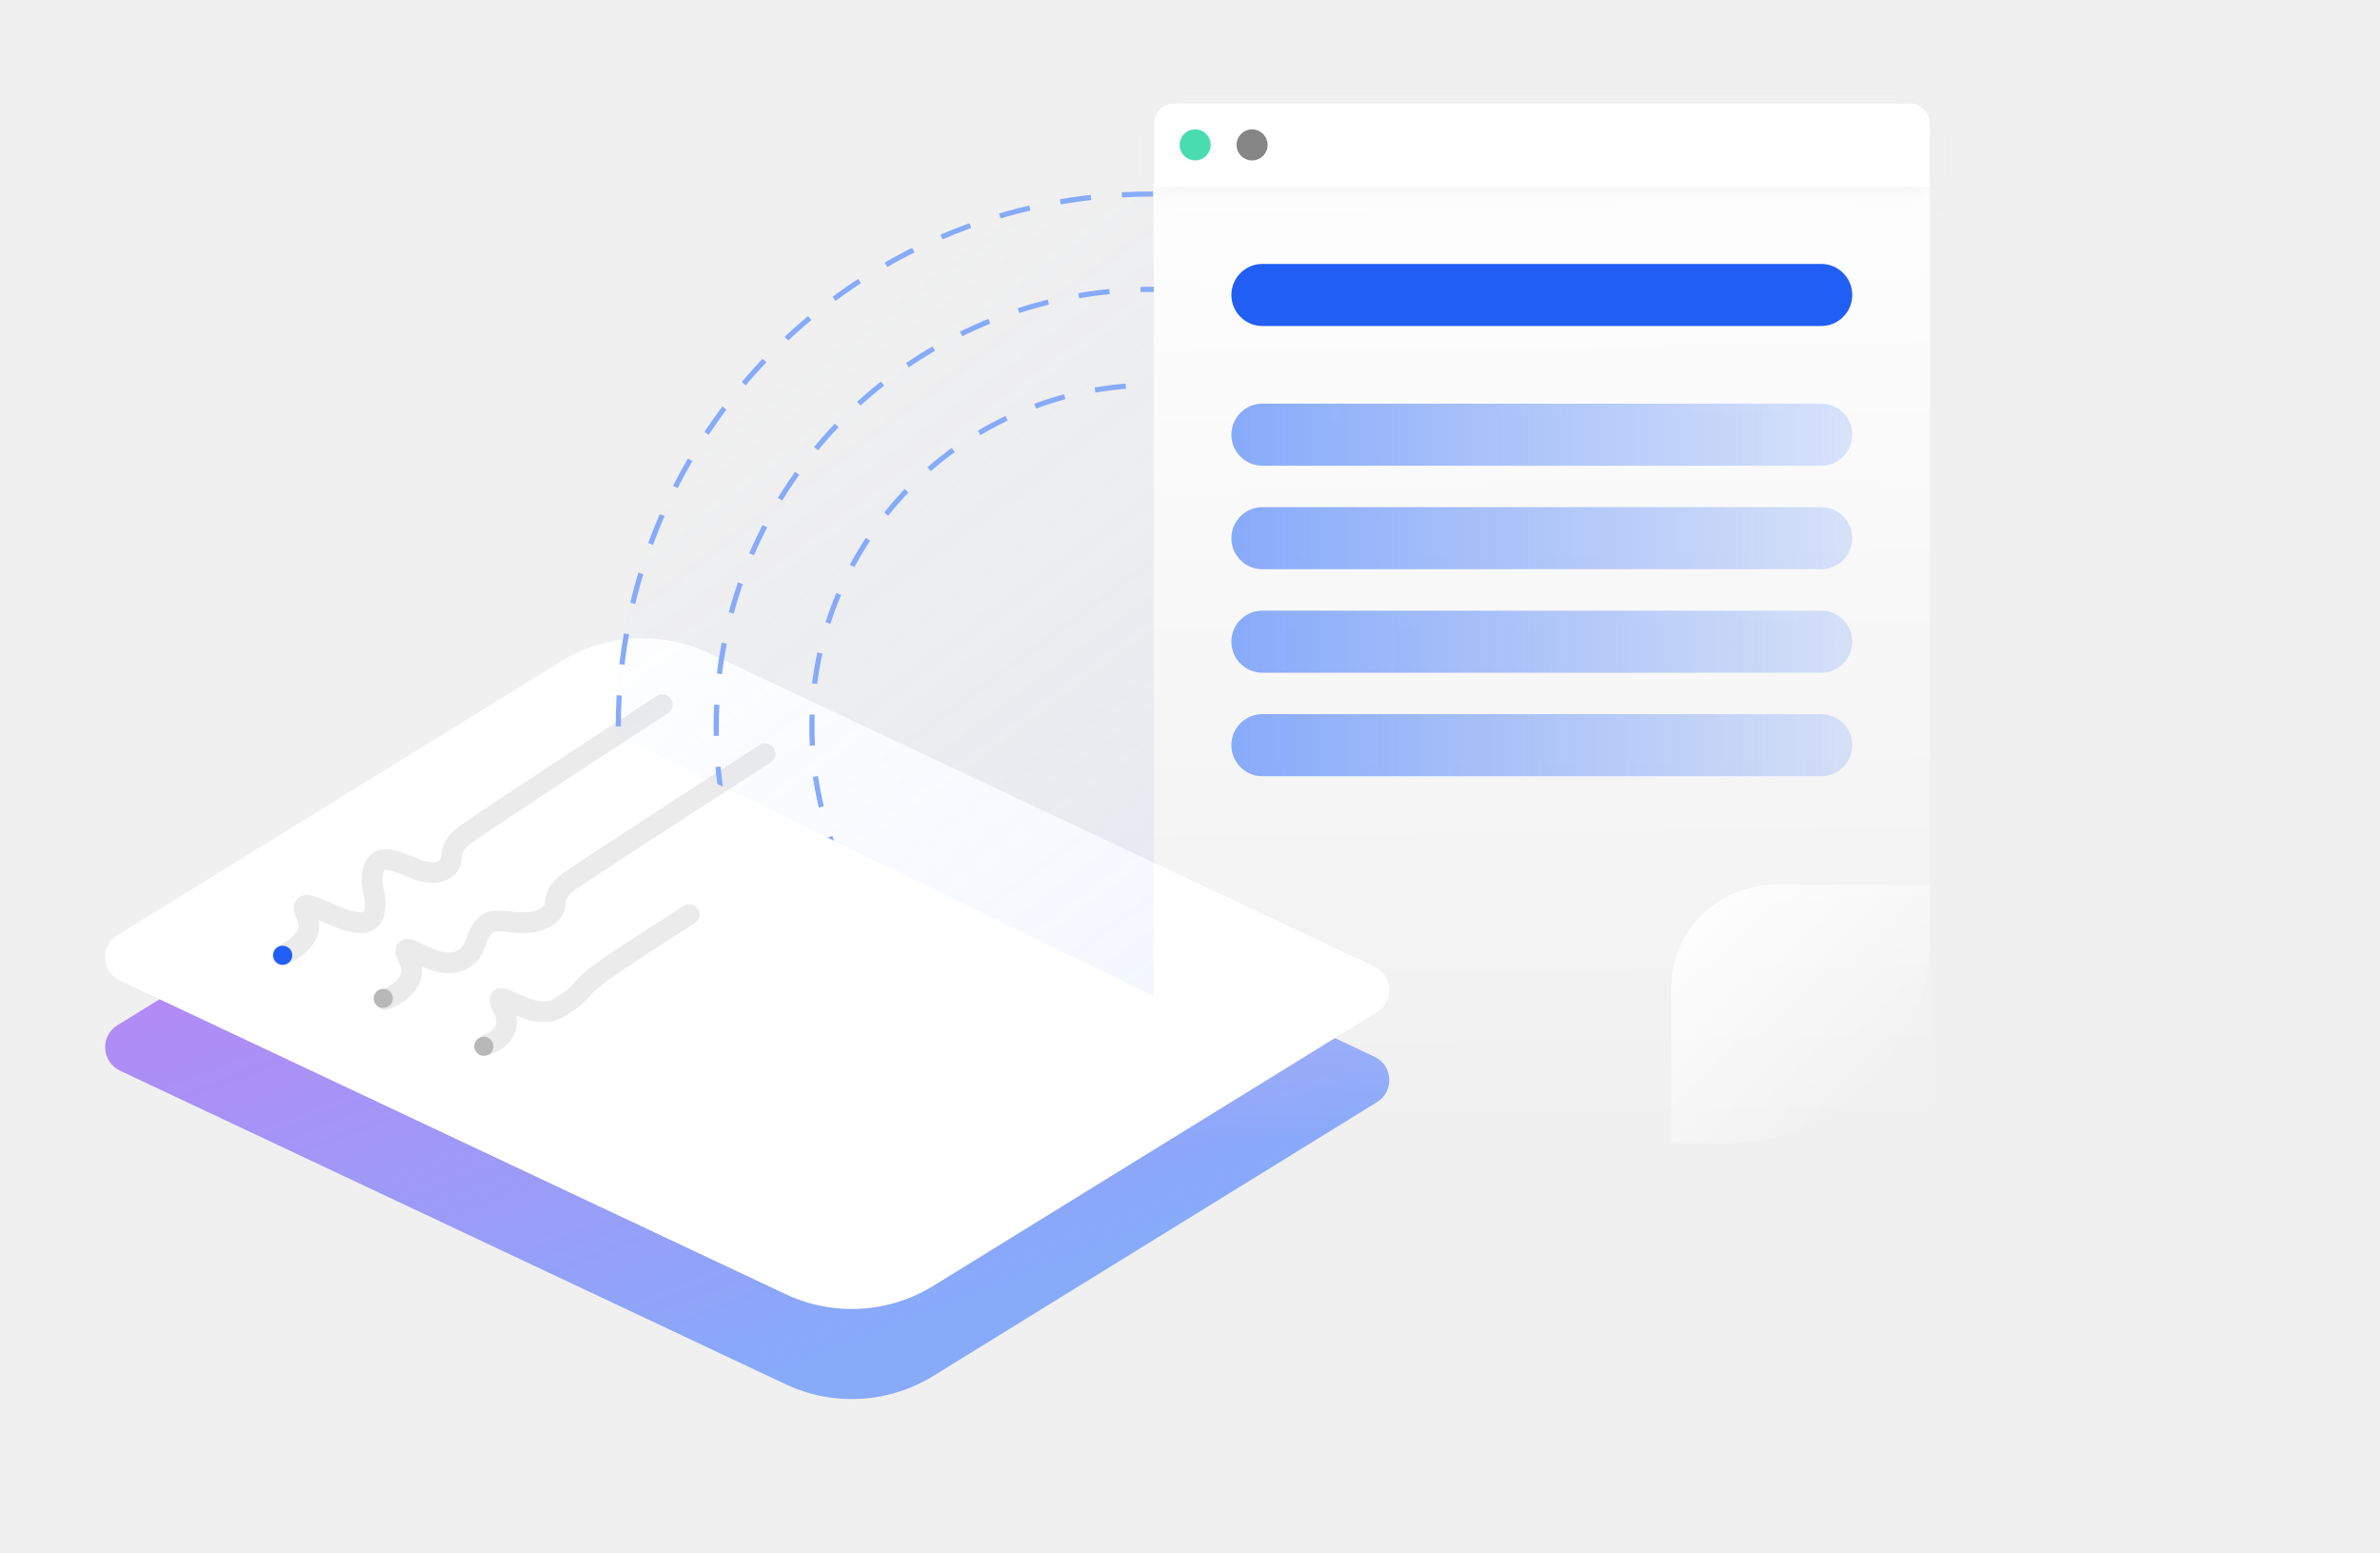
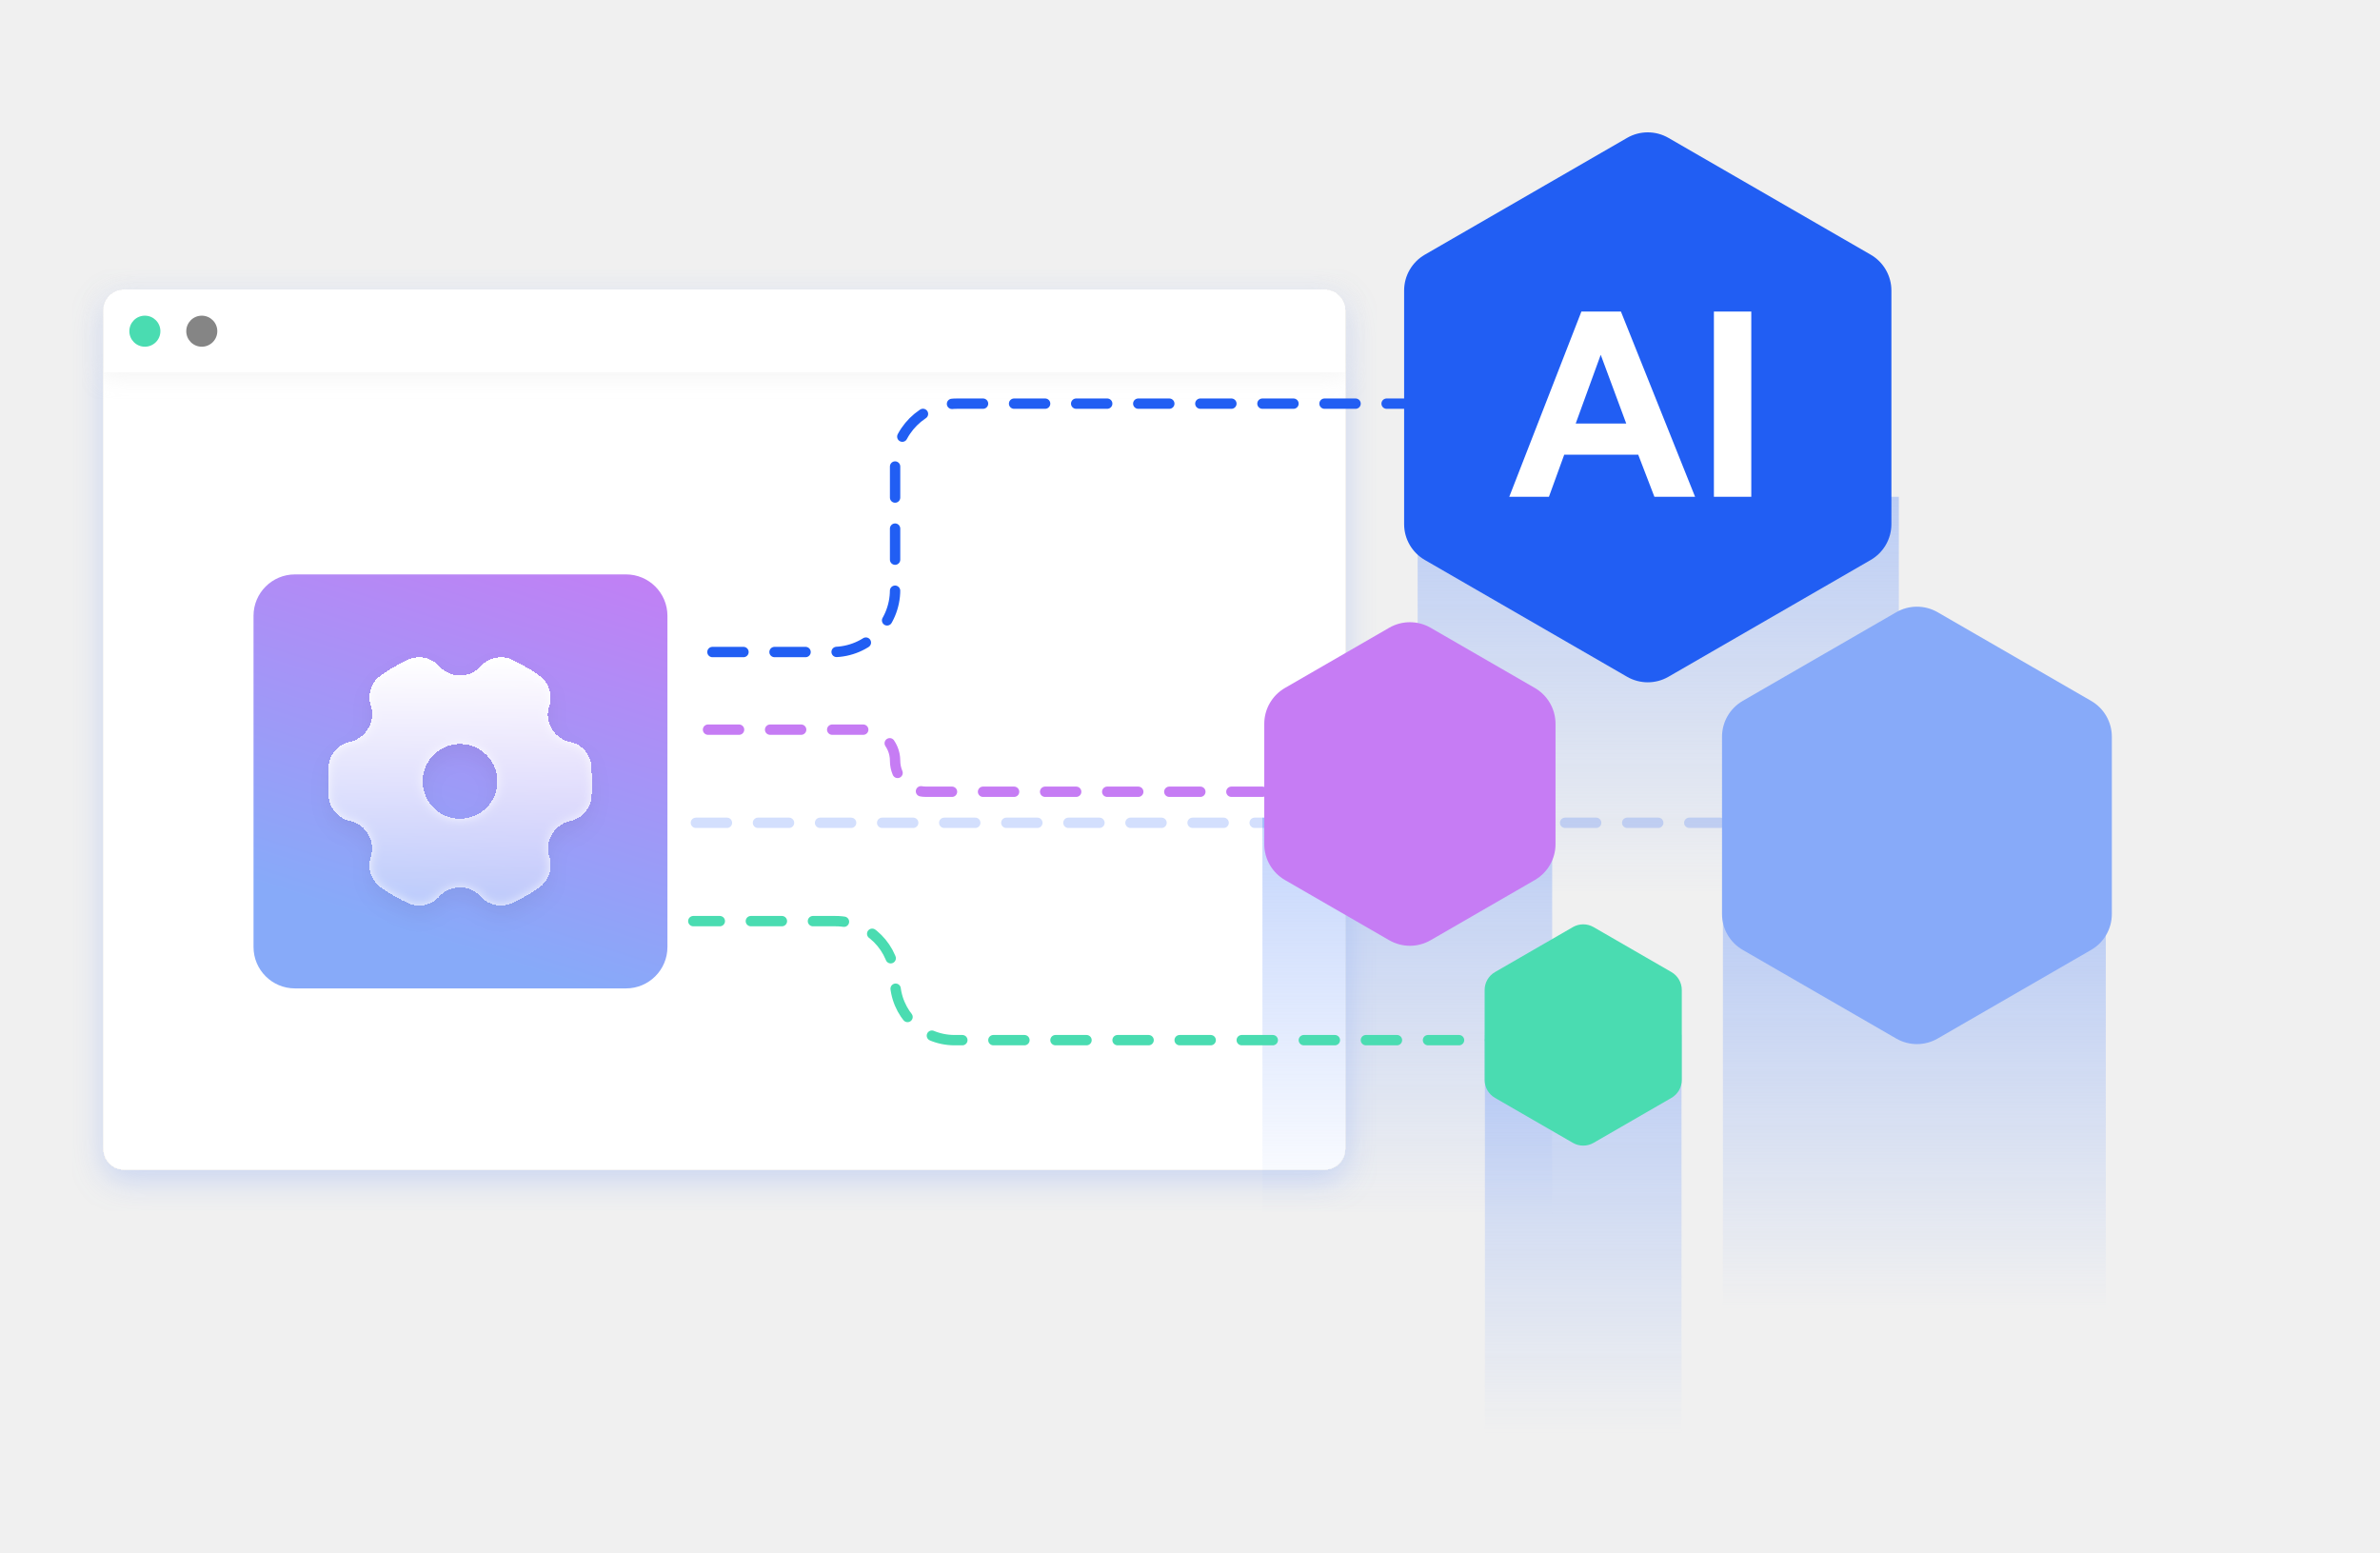
<svg xmlns="http://www.w3.org/2000/svg" width="460" height="300" viewBox="0 0 460 300" fill="none">
-   <g clip-path="url(#clip0_51_381)">
-     <path d="M23.19 206.896C19.598 205.204 19.316 200.202 22.695 198.117L108.456 145.209C117.085 139.886 127.818 139.281 136.99 143.601L265.65 204.2C269.242 205.891 269.524 210.894 266.145 212.978L180.385 265.887C171.756 271.21 161.022 271.815 151.85 267.495L23.19 206.896Z" fill="url(#paint0_linear_51_381)" />
-     <path d="M23.19 189.492C19.598 187.8 19.316 182.798 22.695 180.714L108.456 127.805C117.085 122.482 127.818 121.877 136.99 126.197L265.65 186.796C269.242 188.488 269.524 193.49 266.145 195.575L180.385 248.483C171.756 253.806 161.022 254.411 151.85 250.091L23.19 189.492Z" fill="white" />
-     <path d="M54.578 184.523C54.578 184.523 61.733 181.857 59.097 176.524C56.334 170.936 70.534 182.518 72.276 176.524C73.273 173.093 71.035 171.112 72.276 167.763C74.186 162.609 82.02 171.276 86.209 167.763C88.444 165.888 85.832 164.315 89.974 161.278C94.116 158.24 128.007 136.147 128.007 136.147" stroke="#EBEBEB" stroke-width="4" stroke-linecap="round" />
-     <path d="M74.447 193.162C74.447 193.162 81.638 190.543 78.989 185.306C76.213 179.817 84.322 188.558 89.587 185.306C92.615 183.435 91.399 180.82 94.129 178.572C96.4 176.701 102.03 180.151 106.241 176.701C108.488 174.86 105.862 173.314 110.026 170.331C114.189 167.348 147.876 145.649 147.876 145.649" stroke="#EBEBEB" stroke-width="4" stroke-linecap="round" />
-     <path d="M94.316 201.801C94.316 201.801 99.866 200.035 97.185 194.777C94.375 189.267 102.582 198.042 107.91 194.777C113.979 191.057 110.583 191.899 117.103 187.265C121.316 184.27 133.19 176.749 133.19 176.749" stroke="#EBEBEB" stroke-width="4" stroke-linecap="round" />
-     <circle cx="54.64" cy="184.599" r="1.851" fill="#215EF3" />
-     <circle cx="74.077" cy="192.929" r="1.851" fill="#B8B8B8" />
-     <circle cx="93.514" cy="202.185" r="1.851" fill="#B8B8B8" />
-     <path opacity="0.1" fill-rule="evenodd" clip-rule="evenodd" d="M223 37.001V192.521L119.009 141.95C119.003 141.488 119 141.025 119 140.562C119 83.366 165.366 37 222.562 37C222.708 37 222.854 37 223 37.001Z" fill="url(#paint1_linear_51_381)" />
-     <mask id="mask0_51_381" style="mask-type:alpha" maskUnits="userSpaceOnUse" x="115" y="32" width="108" height="161">
-       <path d="M115 32H223V192.521L115 140V32Z" fill="#C4C4C4" />
-     </mask>
-     <g mask="url(#mask0_51_381)">
-       <circle cx="222.562" cy="140.562" r="103.062" stroke="#87AAF9" stroke-dasharray="6 6" />
-       <circle cx="223" cy="140.48" r="66.075" stroke="#87AAF9" stroke-dasharray="6 6" />
-       <circle cx="223" cy="140.48" r="84.569" stroke="#87AAF9" stroke-dasharray="6 6" />
-     </g>
-     <rect x="223" y="20" width="150" height="201" rx="4" fill="url(#paint2_linear_51_381)" />
-     <g filter="url(#filter0_d_51_381)">
-       <path d="M223 24C223 21.791 224.791 20 227 20H369C371.209 20 373 21.791 373 24V36H223V24Z" fill="white" shape-rendering="crispEdges" />
-       <circle cx="231" cy="28" r="3" fill="#4ADCB1" />
-       <circle cx="242" cy="28" r="3" fill="#858585" />
-     </g>
-     <path d="M238 57C238 53.686 240.686 51 244 51H352C355.314 51 358 53.686 358 57C358 60.314 355.314 63 352 63H244C240.686 63 238 60.314 238 57Z" fill="#215EF3" />
-     <path d="M238 84C238 80.686 240.686 78 244 78H352C355.314 78 358 80.686 358 84C358 87.314 355.314 90 352 90H244C240.686 90 238 87.314 238 84Z" fill="url(#paint3_linear_51_381)" />
-     <path d="M238 104C238 100.686 240.686 98 244 98H352C355.314 98 358 100.686 358 104C358 107.314 355.314 110 352 110H244C240.686 110 238 107.314 238 104Z" fill="url(#paint4_linear_51_381)" />
-     <path d="M238 124C238 120.686 240.686 118 244 118H352C355.314 118 358 120.686 358 124C358 127.314 355.314 130 352 130H244C240.686 130 238 127.314 238 124Z" fill="url(#paint5_linear_51_381)" />
-     <path d="M238 144C238 140.686 240.686 138 244 138H352C355.314 138 358 140.686 358 144C358 147.314 355.314 150 352 150H244C240.686 150 238 147.314 238 144Z" fill="url(#paint6_linear_51_381)" />
-     <path d="M323 191C323 179.954 331.954 171 343 171H373V181C373 203.091 355.091 221 333 221H323V191Z" fill="url(#paint7_linear_51_381)" />
+   <g filter="url(#filter0_d_704_1990)">
+     <rect x="20" y="56" width="240" height="170" rx="4" fill="white" />
  </g>
+   <rect opacity="0.5" x="333" y="176" width="74" height="77" fill="url(#paint0_linear_704_1990)" />
+   <rect opacity="0.5" x="274" y="96" width="93" height="77" fill="url(#paint1_linear_704_1990)" />
+   <rect opacity="0.5" x="244" y="158" width="56" height="77" fill="url(#paint2_linear_704_1990)" />
+   <rect opacity="0.5" x="287" y="200" width="38" height="77" fill="url(#paint3_linear_704_1990)" />
+   <rect x="49" y="111" width="80" height="80" rx="8" fill="url(#paint4_linear_704_1990)" />
+   <g filter="url(#filter1_di_704_1990)">
+     <path d="M114.394 149.845L114.189 147.258C113.973 146.35 113.518 145.516 112.871 144.843C112.224 144.17 111.409 143.682 110.51 143.43H110.458L109.71 143.262C108.399 142.85 107.29 141.959 106.607 140.767C105.924 139.574 105.716 138.167 106.024 136.828L106.264 136.125V136.039C106.488 135.136 106.468 134.19 106.205 133.298C105.942 132.406 105.446 131.599 104.768 130.962L104.686 130.888C103.744 130.153 102.744 129.495 101.695 128.921C100.685 128.31 99.633 127.771 98.548 127.306L98.447 127.261L98.338 127.232C97.846 127.079 97.333 127.003 96.817 127.004C95.46 127.001 94.155 127.529 93.183 128.476L93.146 128.514L92.63 129.067C91.62 130.003 90.294 130.521 88.918 130.518C87.531 130.521 86.195 129.997 85.179 129.052L84.649 128.476C83.979 127.824 83.145 127.364 82.236 127.145C81.327 126.926 80.376 126.956 79.482 127.232L79.37 127.269C78.252 127.731 77.171 128.277 76.136 128.903C75.079 129.484 74.073 130.153 73.127 130.903L73.056 130.962C72.377 131.6 71.88 132.407 71.617 133.301C71.354 134.195 71.335 135.143 71.561 136.047L71.789 136.794C72.091 138.143 71.874 139.556 71.181 140.752C70.489 141.947 69.371 142.838 68.05 143.247L67.303 143.426C66.403 143.677 65.587 144.165 64.941 144.839C64.294 145.513 63.841 146.348 63.628 147.258L63.605 147.37C63.443 148.569 63.376 149.779 63.407 150.989C63.376 152.199 63.443 153.411 63.605 154.611C63.808 155.555 64.269 156.424 64.935 157.123C65.601 157.822 66.448 158.323 67.381 158.57L68.035 158.723C69.362 159.129 70.485 160.023 71.179 161.225C71.873 162.426 72.085 163.846 71.774 165.198L71.557 165.946C71.331 166.85 71.351 167.797 71.614 168.691C71.876 169.585 72.373 170.392 73.052 171.03L73.127 171.116C74.086 171.857 75.102 172.521 76.166 173.101C77.194 173.728 78.27 174.272 79.385 174.727C79.896 174.91 80.435 175.003 80.978 175C81.673 175.002 82.361 174.866 83.003 174.599C83.645 174.332 84.227 173.939 84.716 173.445L85.172 172.951C86.187 172.005 87.523 171.478 88.91 171.478C90.298 171.478 91.634 172.005 92.649 172.951L93.108 173.449L93.183 173.523C93.854 174.171 94.687 174.628 95.594 174.846C96.501 175.064 97.45 175.036 98.342 174.764L98.439 174.731C99.562 174.271 100.647 173.725 101.684 173.097C102.746 172.518 103.759 171.852 104.712 171.108L104.791 171.037C105.47 170.399 105.968 169.591 106.23 168.697C106.493 167.802 106.513 166.854 106.286 165.949L106.058 165.202C105.75 163.854 105.965 162.44 106.659 161.244C107.352 160.048 108.474 159.159 109.796 158.757L110.544 158.577C111.441 158.325 112.254 157.837 112.899 157.164C113.543 156.491 113.995 155.657 114.208 154.749L114.234 154.637C114.392 153.435 114.457 152.223 114.428 151.011C114.413 150.555 114.406 150.181 114.394 149.845ZM88.91 158.215C87.482 158.215 86.085 157.791 84.898 156.998C83.71 156.204 82.784 155.076 82.238 153.756C81.691 152.437 81.548 150.984 81.827 149.583C82.105 148.182 82.793 146.895 83.803 145.885C84.813 144.875 86.1 144.187 87.501 143.909C88.902 143.63 90.354 143.773 91.674 144.32C92.994 144.866 94.122 145.792 94.915 146.98C95.709 148.168 96.133 149.564 96.133 150.992C96.133 151.941 95.946 152.88 95.583 153.756C95.22 154.633 94.688 155.429 94.017 156.099C93.347 156.77 92.55 157.302 91.674 157.665C90.798 158.028 89.859 158.215 88.91 158.215Z" fill="url(#paint5_linear_704_1990)" shape-rendering="crispEdges" />
+   </g>
+   <g filter="url(#filter2_d_704_1990)">
+     <path d="M20 60C20 57.791 21.791 56 24 56H256C258.209 56 260 57.791 260 60V72H20V60Z" fill="white" shape-rendering="crispEdges" />
+     <circle cx="28" cy="64" r="3" fill="#4ADCB1" />
+     <circle cx="39" cy="64" r="3" fill="#858585" />
+   </g>
+   <path d="M274 78L185 78C178.373 78 173 83.373 173 90L173 114C173 120.627 167.627 126 161 126L134 126" stroke="#215EF3" stroke-width="2" stroke-linecap="round" stroke-dasharray="6 6" />
+   <path d="M244 153L179 153C175.686 153 173 150.314 173 147V147C173 143.686 170.314 141 167 141L134 141" stroke="#C67CF4" stroke-width="2" stroke-linecap="round" stroke-dasharray="6 6" />
+   <path d="M294 201L184.5 201C178.149 201 173 195.851 173 189.5V189.5C173 183.149 167.851 178 161.5 178L134 178" stroke="#4ADCB1" stroke-width="2" stroke-linecap="round" stroke-dasharray="6 6" />
+   <path opacity="0.2" d="M332.5 159L173 159L134 159" stroke="#215EF3" stroke-width="2" stroke-linecap="round" stroke-dasharray="6 6" />
+   <path d="M268.5 121.309C270.975 119.88 274.025 119.88 276.5 121.309L296.646 132.941C299.121 134.37 300.646 137.011 300.646 139.869V163.131C300.646 165.989 299.121 168.63 296.646 170.059L276.5 181.691C274.025 183.12 270.975 183.12 268.5 181.691L248.354 170.059C245.879 168.63 244.354 165.989 244.354 163.131V139.869C244.354 137.011 245.879 134.37 248.354 132.941L268.5 121.309Z" fill="#C67CF4" />
+   <path d="M304 179.155C305.238 178.44 306.762 178.44 308 179.155L323.053 187.845C324.29 188.56 325.053 189.88 325.053 191.309V208.691C325.053 210.12 324.29 211.44 323.053 212.155L308 220.845C306.762 221.56 305.238 221.56 304 220.845L288.947 212.155C287.71 211.44 286.947 210.12 286.947 208.691V191.309C286.947 189.88 287.71 188.56 288.947 187.845L304 179.155Z" fill="#4ADCB1" />
+   <path d="M366.5 118.309C368.975 116.88 372.025 116.88 374.5 118.309L404.172 135.441C406.647 136.87 408.172 139.511 408.172 142.369V176.631C408.172 179.489 406.647 182.13 404.172 183.559L374.5 200.691C372.025 202.12 368.975 202.12 366.5 200.691L336.828 183.559C334.353 182.13 332.828 179.489 332.828 176.631V142.369C332.828 139.511 334.353 136.87 336.828 135.441L366.5 118.309Z" fill="#87AAF9" />
+   <path d="M314.475 26.647C316.95 25.218 320 25.218 322.475 26.647L361.565 49.215C364.04 50.645 365.565 53.286 365.565 56.144V101.281C365.565 104.139 364.04 106.78 361.565 108.209L322.475 130.778C320 132.207 316.95 132.207 314.475 130.778L275.385 108.209C272.91 106.78 271.385 104.139 271.385 101.281V56.144C271.385 53.286 272.91 50.645 275.385 49.215L314.475 26.647Z" fill="#215EF3" />
+   <path d="M327.62 96H319.759L316.634 87.87H302.327L299.373 96H291.707L305.647 60.209H313.289L327.62 96ZM314.314 81.84L309.383 68.559L304.549 81.84H314.314ZM331.258 96V60.209H338.484V96H331.258Z" fill="white" />
  <defs>
-     <filter id="filter0_d_51_381" x="219" y="17" width="158" height="24" filterUnits="userSpaceOnUse" color-interpolation-filters="sRGB">
+     <filter id="filter0_d_704_1990" x="14" y="52" width="252" height="182" filterUnits="userSpaceOnUse" color-interpolation-filters="sRGB">
+       <feFlood flood-opacity="0" result="BackgroundImageFix" />
+       <feColorMatrix in="SourceAlpha" type="matrix" values="0 0 0 0 0 0 0 0 0 0 0 0 0 0 0 0 0 0 127 0" result="hardAlpha" />
+       <feOffset dy="2" />
+       <feGaussianBlur stdDeviation="3" />
+       <feComposite in2="hardAlpha" operator="out" />
+       <feColorMatrix type="matrix" values="0 0 0 0 0.329 0 0 0 0 0.514 0 0 0 0 0.965 0 0 0 0.25 0" />
+       <feBlend mode="normal" in2="BackgroundImageFix" result="effect1_dropShadow_704_1990" />
+       <feBlend mode="normal" in="SourceGraphic" in2="effect1_dropShadow_704_1990" result="shape" />
+     </filter>
+     <filter id="filter1_di_704_1990" x="59.4" y="125" width="59.035" height="56" filterUnits="userSpaceOnUse" color-interpolation-filters="sRGB">
+       <feFlood flood-opacity="0" result="BackgroundImageFix" />
+       <feColorMatrix in="SourceAlpha" type="matrix" values="0 0 0 0 0 0 0 0 0 0 0 0 0 0 0 0 0 0 127 0" result="hardAlpha" />
+       <feOffset dy="2" />
+       <feGaussianBlur stdDeviation="2" />
+       <feComposite in2="hardAlpha" operator="out" />
+       <feColorMatrix type="matrix" values="0 0 0 0 0 0 0 0 0 0 0 0 0 0 0 0 0 0 0.05 0" />
+       <feBlend mode="normal" in2="BackgroundImageFix" result="effect1_dropShadow_704_1990" />
+       <feBlend mode="normal" in="SourceGraphic" in2="effect1_dropShadow_704_1990" result="shape" />
+       <feColorMatrix in="SourceAlpha" type="matrix" values="0 0 0 0 0 0 0 0 0 0 0 0 0 0 0 0 0 0 127 0" result="hardAlpha" />
+       <feOffset />
+       <feGaussianBlur stdDeviation="1" />
+       <feComposite in2="hardAlpha" operator="arithmetic" k2="-1" k3="1" />
+       <feColorMatrix type="matrix" values="0 0 0 0 1 0 0 0 0 1 0 0 0 0 1 0 0 0 0.75 0" />
+       <feBlend mode="normal" in2="shape" result="effect2_innerShadow_704_1990" />
+     </filter>
+     <filter id="filter2_d_704_1990" x="16" y="53" width="248" height="24" filterUnits="userSpaceOnUse" color-interpolation-filters="sRGB">
      <feFlood flood-opacity="0" result="BackgroundImageFix" />
      <feColorMatrix in="SourceAlpha" type="matrix" values="0 0 0 0 0 0 0 0 0 0 0 0 0 0 0 0 0 0 127 0" result="hardAlpha" />
      <feOffset dy="1" />
      <feGaussianBlur stdDeviation="2" />
      <feComposite in2="hardAlpha" operator="out" />
      <feColorMatrix type="matrix" values="0 0 0 0 0.922 0 0 0 0 0.922 0 0 0 0 0.922 0 0 0 0.5 0" />
-       <feBlend mode="normal" in2="BackgroundImageFix" result="effect1_dropShadow_51_381" />
-       <feBlend mode="normal" in="SourceGraphic" in2="effect1_dropShadow_51_381" result="shape" />
+       <feBlend mode="normal" in2="BackgroundImageFix" result="effect1_dropShadow_704_1990" />
+       <feBlend mode="normal" in="SourceGraphic" in2="effect1_dropShadow_704_1990" result="shape" />
    </filter>
-     <linearGradient id="paint0_linear_51_381" x1="168.445" y1="258.829" x2="109.424" y2="105.982" gradientUnits="userSpaceOnUse">
+     <linearGradient id="paint0_linear_704_1990" x1="370" y1="176" x2="370" y2="253" gradientUnits="userSpaceOnUse">
+       <stop stop-color="#87AAF9" />
+       <stop offset="1" stop-color="#87AAF9" stop-opacity="0" />
+     </linearGradient>
+     <linearGradient id="paint1_linear_704_1990" x1="320.5" y1="96" x2="320.5" y2="173" gradientUnits="userSpaceOnUse">
+       <stop stop-color="#87AAF9" />
+       <stop offset="1" stop-color="#87AAF9" stop-opacity="0" />
+     </linearGradient>
+     <linearGradient id="paint2_linear_704_1990" x1="272" y1="158" x2="272" y2="235" gradientUnits="userSpaceOnUse">
+       <stop stop-color="#87AAF9" />
+       <stop offset="1" stop-color="#87AAF9" stop-opacity="0" />
+     </linearGradient>
+     <linearGradient id="paint3_linear_704_1990" x1="306" y1="200" x2="306" y2="277" gradientUnits="userSpaceOnUse">
+       <stop stop-color="#87AAF9" />
+       <stop offset="1" stop-color="#87AAF9" stop-opacity="0" />
+     </linearGradient>
+     <linearGradient id="paint4_linear_704_1990" x1="85.442" y1="182.236" x2="111.775" y2="99.756" gradientUnits="userSpaceOnUse">
      <stop stop-color="#87AAF9" />
      <stop offset="1" stop-color="#C67CF4" />
    </linearGradient>
-     <linearGradient id="paint1_linear_51_381" x1="244" y1="181.554" x2="158.341" y2="65.659" gradientUnits="userSpaceOnUse">
-       <stop stop-color="#87AAF9" />
-       <stop offset="1" stop-color="#87AAF9" stop-opacity="0" />
+     <linearGradient id="paint5_linear_704_1990" x1="88.917" y1="127" x2="88.917" y2="175" gradientUnits="userSpaceOnUse">
+       <stop stop-color="white" />
+       <stop offset="1" stop-color="white" stop-opacity="0.41" />
    </linearGradient>
-     <linearGradient id="paint2_linear_51_381" x1="304.663" y1="20" x2="307.05" y2="221.008" gradientUnits="userSpaceOnUse">
-       <stop stop-color="white" />
-       <stop offset="1" stop-color="white" stop-opacity="0" />
-     </linearGradient>
-     <linearGradient id="paint3_linear_51_381" x1="237.828" y1="84" x2="357.828" y2="84" gradientUnits="userSpaceOnUse">
-       <stop stop-color="#87AAF9" />
-       <stop offset="1" stop-color="#87AAF9" stop-opacity="0.3" />
-     </linearGradient>
-     <linearGradient id="paint4_linear_51_381" x1="237.828" y1="104" x2="357.828" y2="104" gradientUnits="userSpaceOnUse">
-       <stop stop-color="#87AAF9" />
-       <stop offset="1" stop-color="#87AAF9" stop-opacity="0.3" />
-     </linearGradient>
-     <linearGradient id="paint5_linear_51_381" x1="237.828" y1="124" x2="357.828" y2="124" gradientUnits="userSpaceOnUse">
-       <stop stop-color="#87AAF9" />
-       <stop offset="1" stop-color="#87AAF9" stop-opacity="0.3" />
-     </linearGradient>
-     <linearGradient id="paint6_linear_51_381" x1="237.828" y1="144" x2="357.828" y2="144" gradientUnits="userSpaceOnUse">
-       <stop stop-color="#87AAF9" />
-       <stop offset="1" stop-color="#87AAF9" stop-opacity="0.3" />
-     </linearGradient>
-     <linearGradient id="paint7_linear_51_381" x1="323" y1="171" x2="373" y2="221" gradientUnits="userSpaceOnUse">
-       <stop stop-color="white" />
-       <stop offset="0.797" stop-color="white" stop-opacity="0" />
-     </linearGradient>
-     <clipPath id="clip0_51_381">
-       <rect width="460" height="300" fill="white" />
-     </clipPath>
  </defs>
</svg>
